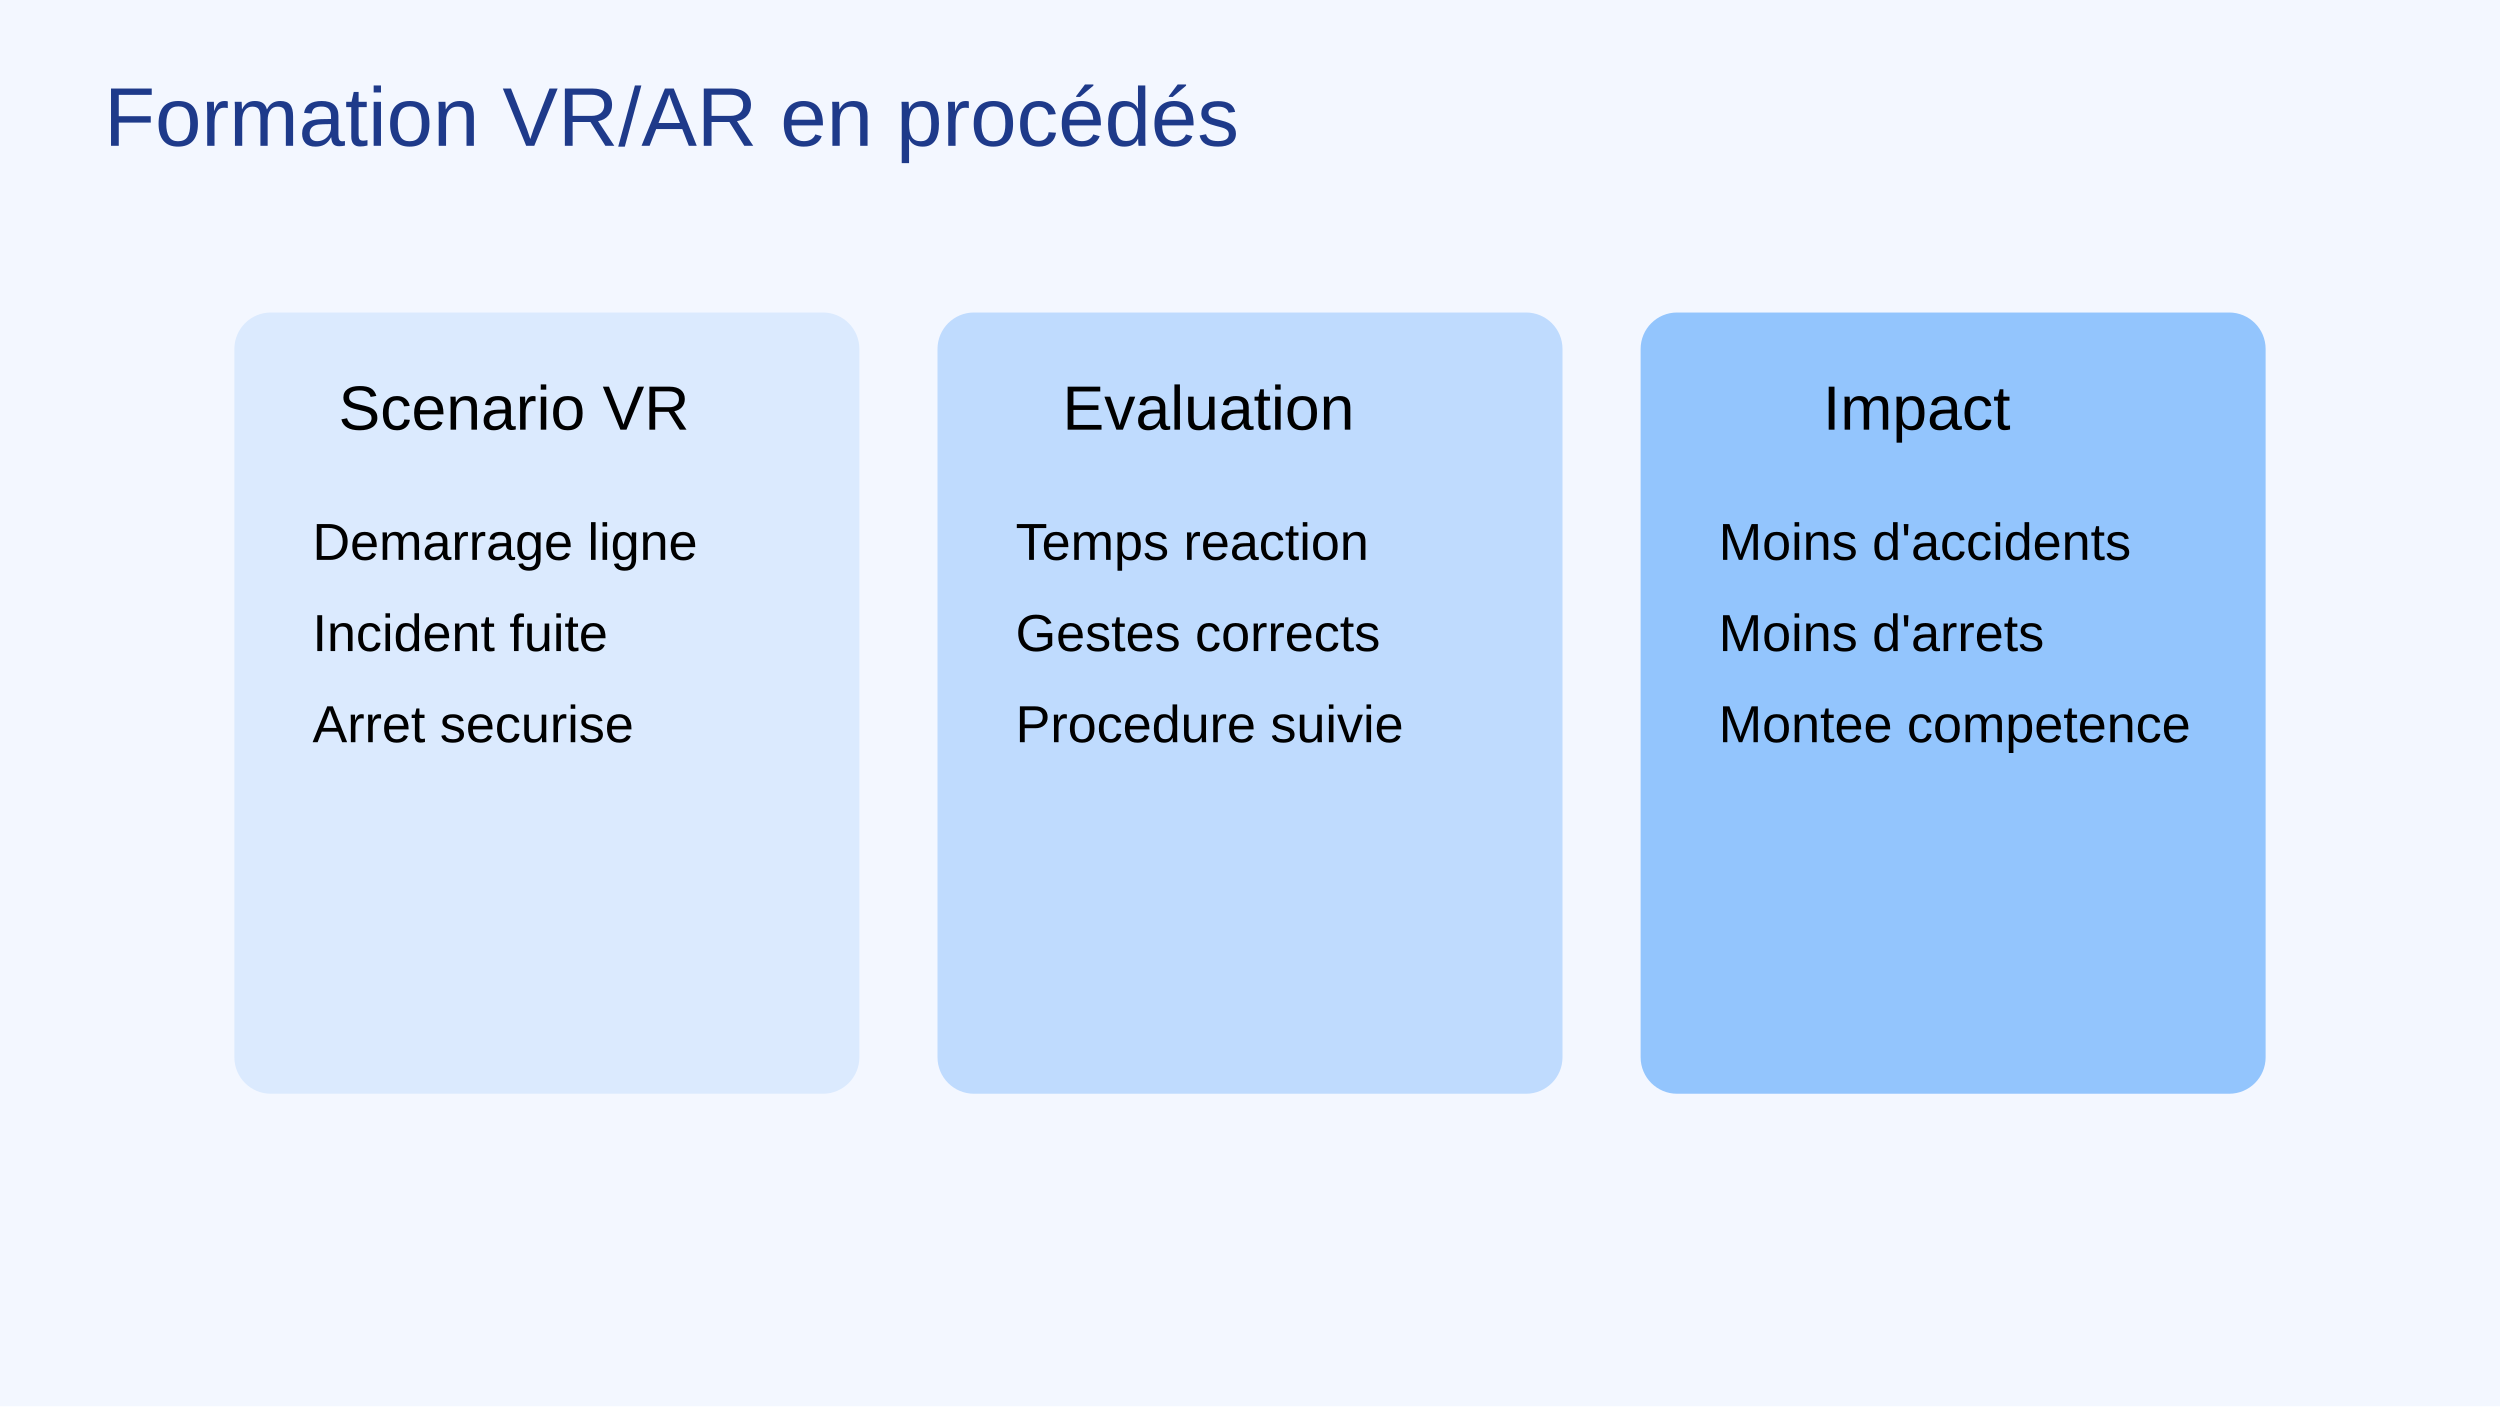
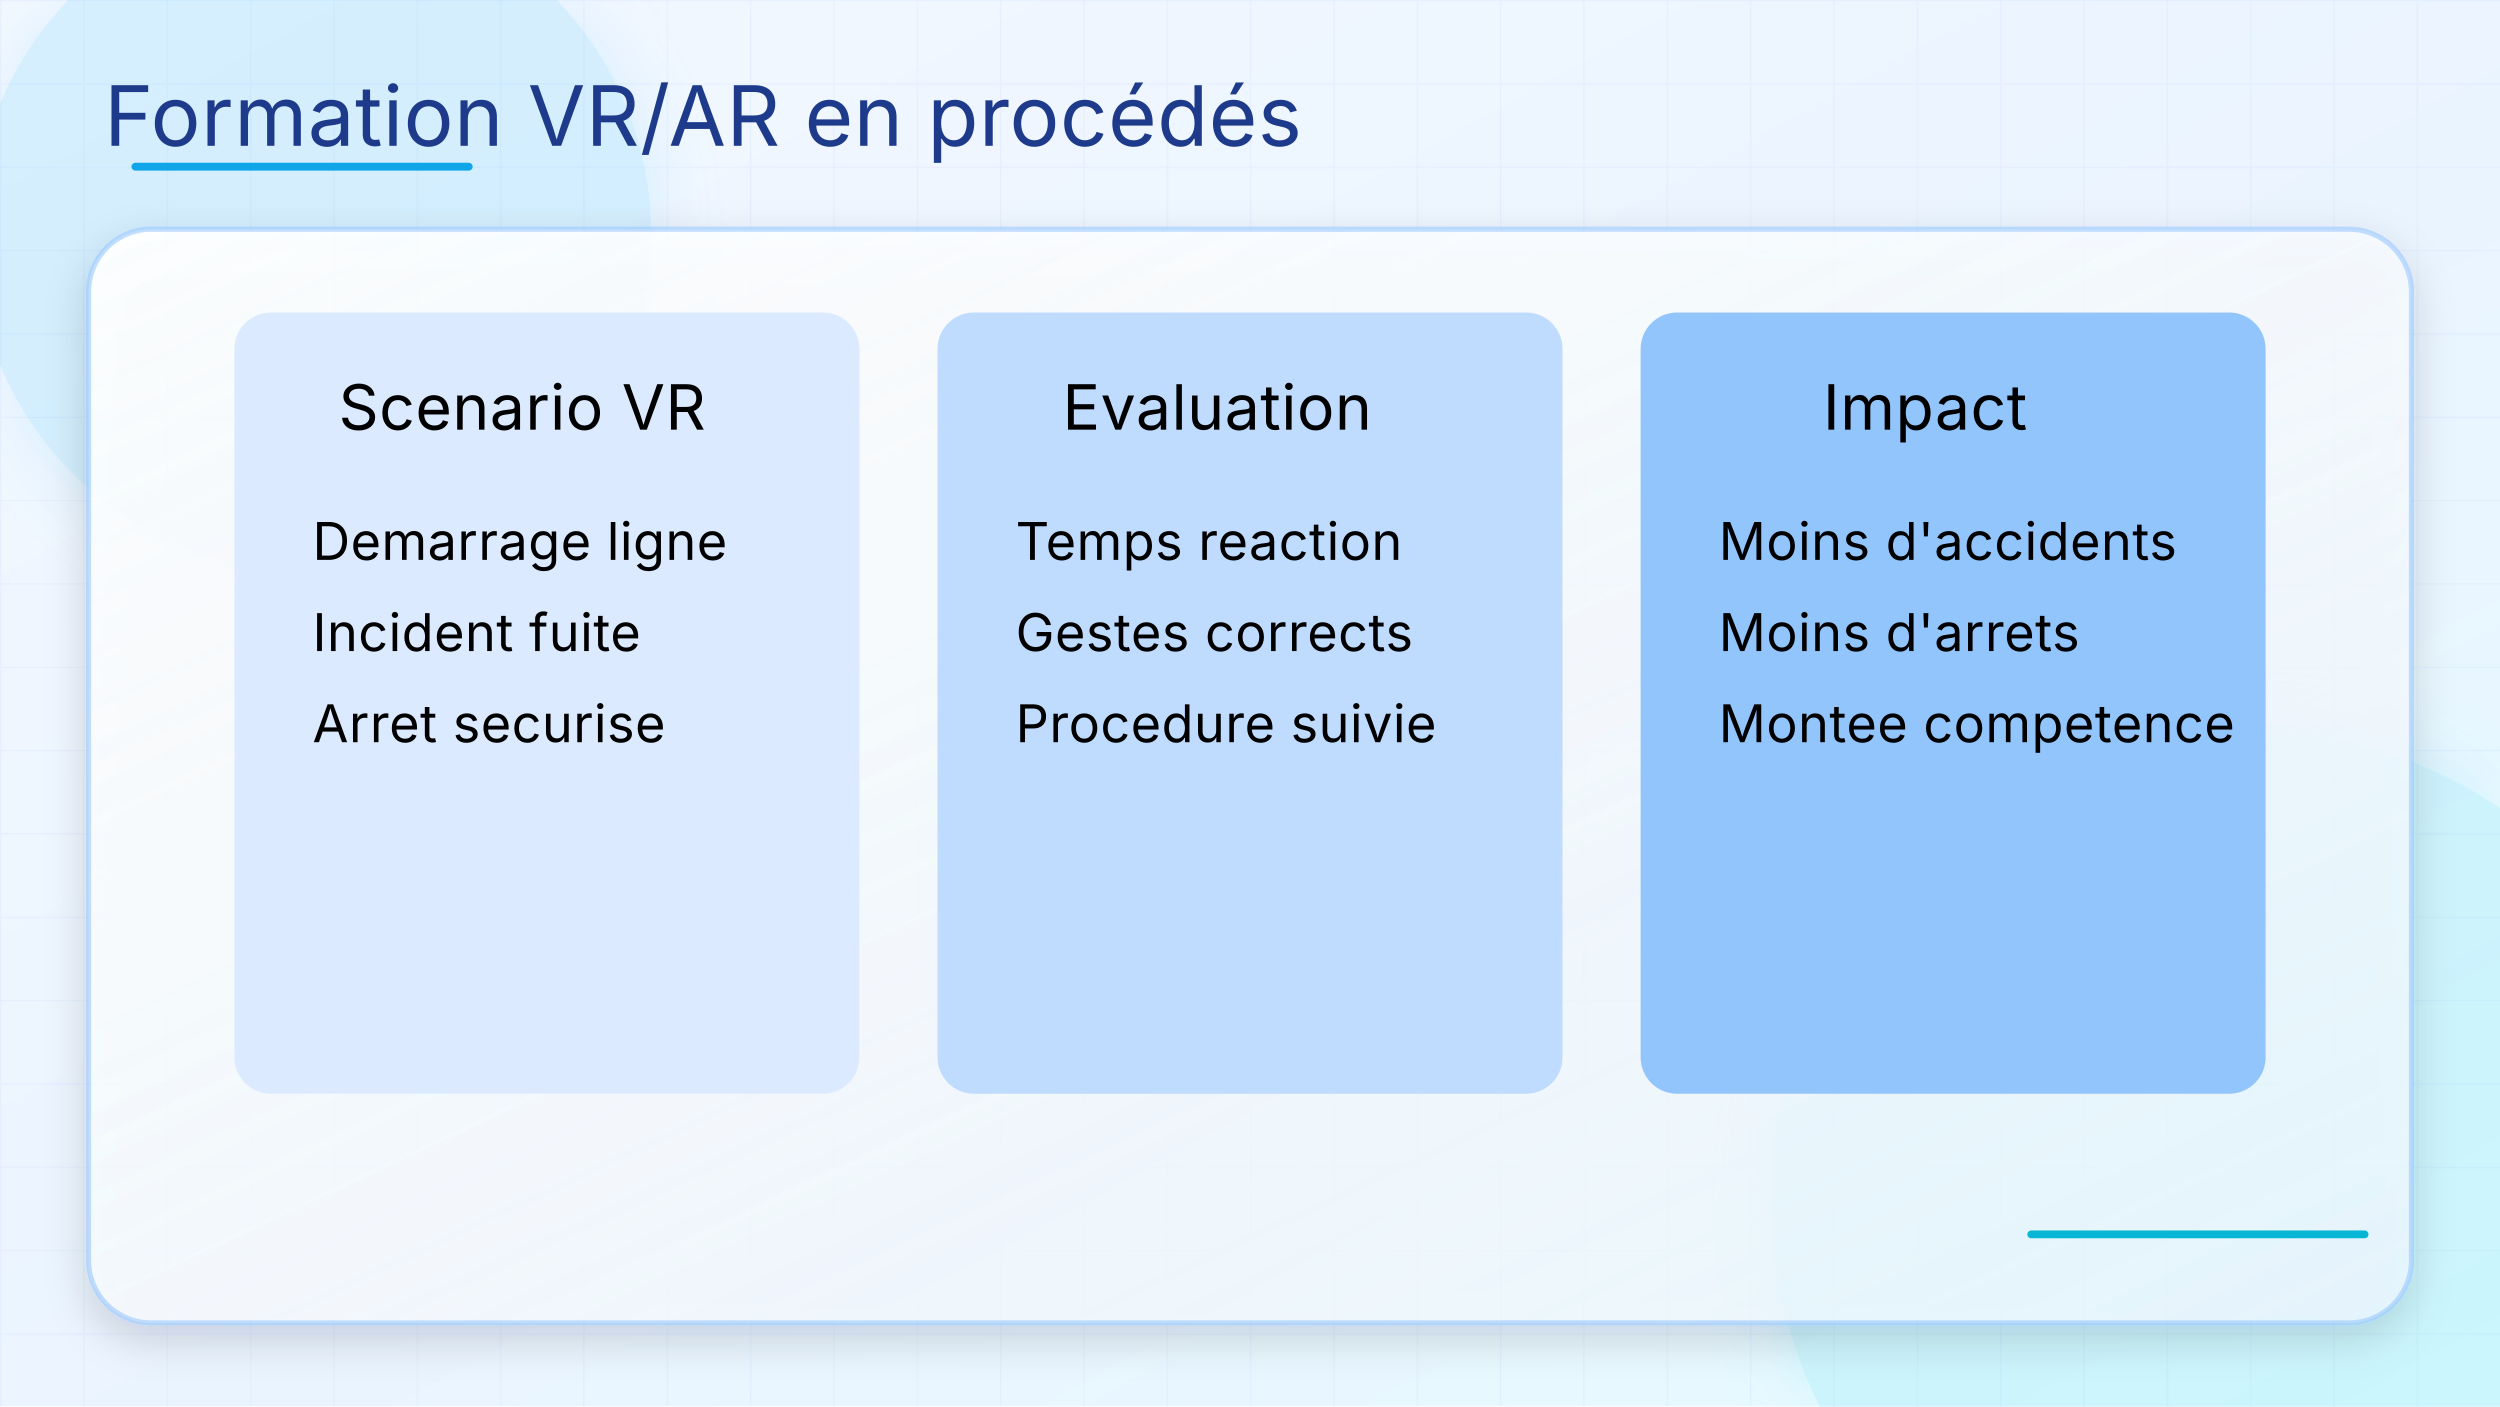
<svg xmlns="http://www.w3.org/2000/svg" width="960" height="540" viewBox="0 0 960 540">
-   <rect width="960" height="540" fill="#f3f7ff" />
-   <text x="40" y="56" font-family="Arial" font-size="32" fill="#1e3a8a">Formation VR/AR en procédés</text>
+   <style>text{letter-spacing:.2px} line,polyline,path{stroke-linecap:round;stroke-linejoin:round}</style>
+   <defs>
+     <linearGradient id="fx-bg-gradient" x1="0" y1="0" x2="1" y2="1">
+       <stop offset="0%" stop-color="#f3f8ff" />
+       <stop offset="55%" stop-color="#eaf4ff" />
+       <stop offset="100%" stop-color="#e6fbff" />
+     </linearGradient>
+     <linearGradient id="fx-panel-gradient" x1="0" y1="0" x2="1" y2="1">
+       <stop offset="0%" stop-color="#ffffff" stop-opacity="0.92" />
+       <stop offset="100%" stop-color="#eff8ff" stop-opacity="0.76" />
+     </linearGradient>
+     <pattern id="fx-grid" width="32" height="32" patternUnits="userSpaceOnUse">
+       <path d="M32 0H0V32" fill="none" stroke="#3b82f6" stroke-opacity="0.12" stroke-width="1" />
+     </pattern>
+     <filter id="fx-shadow" x="-20%" y="-20%" width="140%" height="140%">
+       <feDropShadow dx="0" dy="6" stdDeviation="8" flood-color="#0f172a" flood-opacity="0.18" />
+     </filter>
+     <filter id="fx-glow" x="-50%" y="-50%" width="200%" height="200%">
+       <feGaussianBlur stdDeviation="14" result="blur" />
+       <feMerge>
+         <feMergeNode in="blur" />
+         <feMergeNode in="SourceGraphic" />
+       </feMerge>
+     </filter>
+   </defs>
+   <rect class="fx-bg" width="960" height="540" fill="url(#fx-bg-gradient)" />
+   <circle cx="120" cy="90" r="130" fill="#38bdf8" opacity="0.16" filter="url(#fx-glow)" />
+   <circle cx="860" cy="460" r="180" fill="#22d3ee" opacity="0.14" filter="url(#fx-glow)" />
+   <rect class="fx-overlay" width="960" height="540" fill="url(#fx-grid)" opacity="0.42" />
+   <rect class="fx-panel" x="34" y="88" width="892" height="420" rx="24" fill="url(#fx-panel-gradient)" stroke="#93c5fd" stroke-opacity="0.55" stroke-width="2" filter="url(#fx-shadow)" />
+   <path d="M52 64H180" stroke="#0ea5e9" stroke-width="3" stroke-linecap="round" />
+   <path d="M780 474H908" stroke="#06b6d4" stroke-width="3" stroke-linecap="round" />
+   <text x="40" y="56" font-family="Segoe UI, Inter, Arial, sans-serif" font-size="32" fill="#1e3a8a">Formation VR/AR en procédés</text>
  <rect x="90" y="120" width="240" height="300" rx="14" fill="#dbeafe" />
-   <text x="130" y="165" font-family="Arial" font-size="24">Scenario VR</text>
-   <text x="120" y="215" font-family="Arial" font-size="20">Demarrage ligne</text>
-   <text x="120" y="250" font-family="Arial" font-size="20">Incident fuite</text>
-   <text x="120" y="285" font-family="Arial" font-size="20">Arret securise</text>
+   <text x="130" y="165" font-family="Segoe UI, Inter, Arial, sans-serif" font-size="24">Scenario VR</text>
+   <text x="120" y="215" font-family="Segoe UI, Inter, Arial, sans-serif" font-size="20">Demarrage ligne</text>
+   <text x="120" y="250" font-family="Segoe UI, Inter, Arial, sans-serif" font-size="20">Incident fuite</text>
+   <text x="120" y="285" font-family="Segoe UI, Inter, Arial, sans-serif" font-size="20">Arret securise</text>
  <rect x="360" y="120" width="240" height="300" rx="14" fill="#bfdbfe" />
-   <text x="408" y="165" font-family="Arial" font-size="24">Evaluation</text>
-   <text x="390" y="215" font-family="Arial" font-size="20">Temps reaction</text>
-   <text x="390" y="250" font-family="Arial" font-size="20">Gestes corrects</text>
-   <text x="390" y="285" font-family="Arial" font-size="20">Procedure suivie</text>
+   <text x="408" y="165" font-family="Segoe UI, Inter, Arial, sans-serif" font-size="24">Evaluation</text>
+   <text x="390" y="215" font-family="Segoe UI, Inter, Arial, sans-serif" font-size="20">Temps reaction</text>
+   <text x="390" y="250" font-family="Segoe UI, Inter, Arial, sans-serif" font-size="20">Gestes corrects</text>
+   <text x="390" y="285" font-family="Segoe UI, Inter, Arial, sans-serif" font-size="20">Procedure suivie</text>
  <rect x="630" y="120" width="240" height="300" rx="14" fill="#93c5fd" />
-   <text x="700" y="165" font-family="Arial" font-size="24">Impact</text>
-   <text x="660" y="215" font-family="Arial" font-size="20">Moins d'accidents</text>
-   <text x="660" y="250" font-family="Arial" font-size="20">Moins d'arrets</text>
-   <text x="660" y="285" font-family="Arial" font-size="20">Montee competence</text>
+   <text x="700" y="165" font-family="Segoe UI, Inter, Arial, sans-serif" font-size="24">Impact</text>
+   <text x="660" y="215" font-family="Segoe UI, Inter, Arial, sans-serif" font-size="20">Moins d'accidents</text>
+   <text x="660" y="250" font-family="Segoe UI, Inter, Arial, sans-serif" font-size="20">Moins d'arrets</text>
+   <text x="660" y="285" font-family="Segoe UI, Inter, Arial, sans-serif" font-size="20">Montee competence</text>
</svg>
